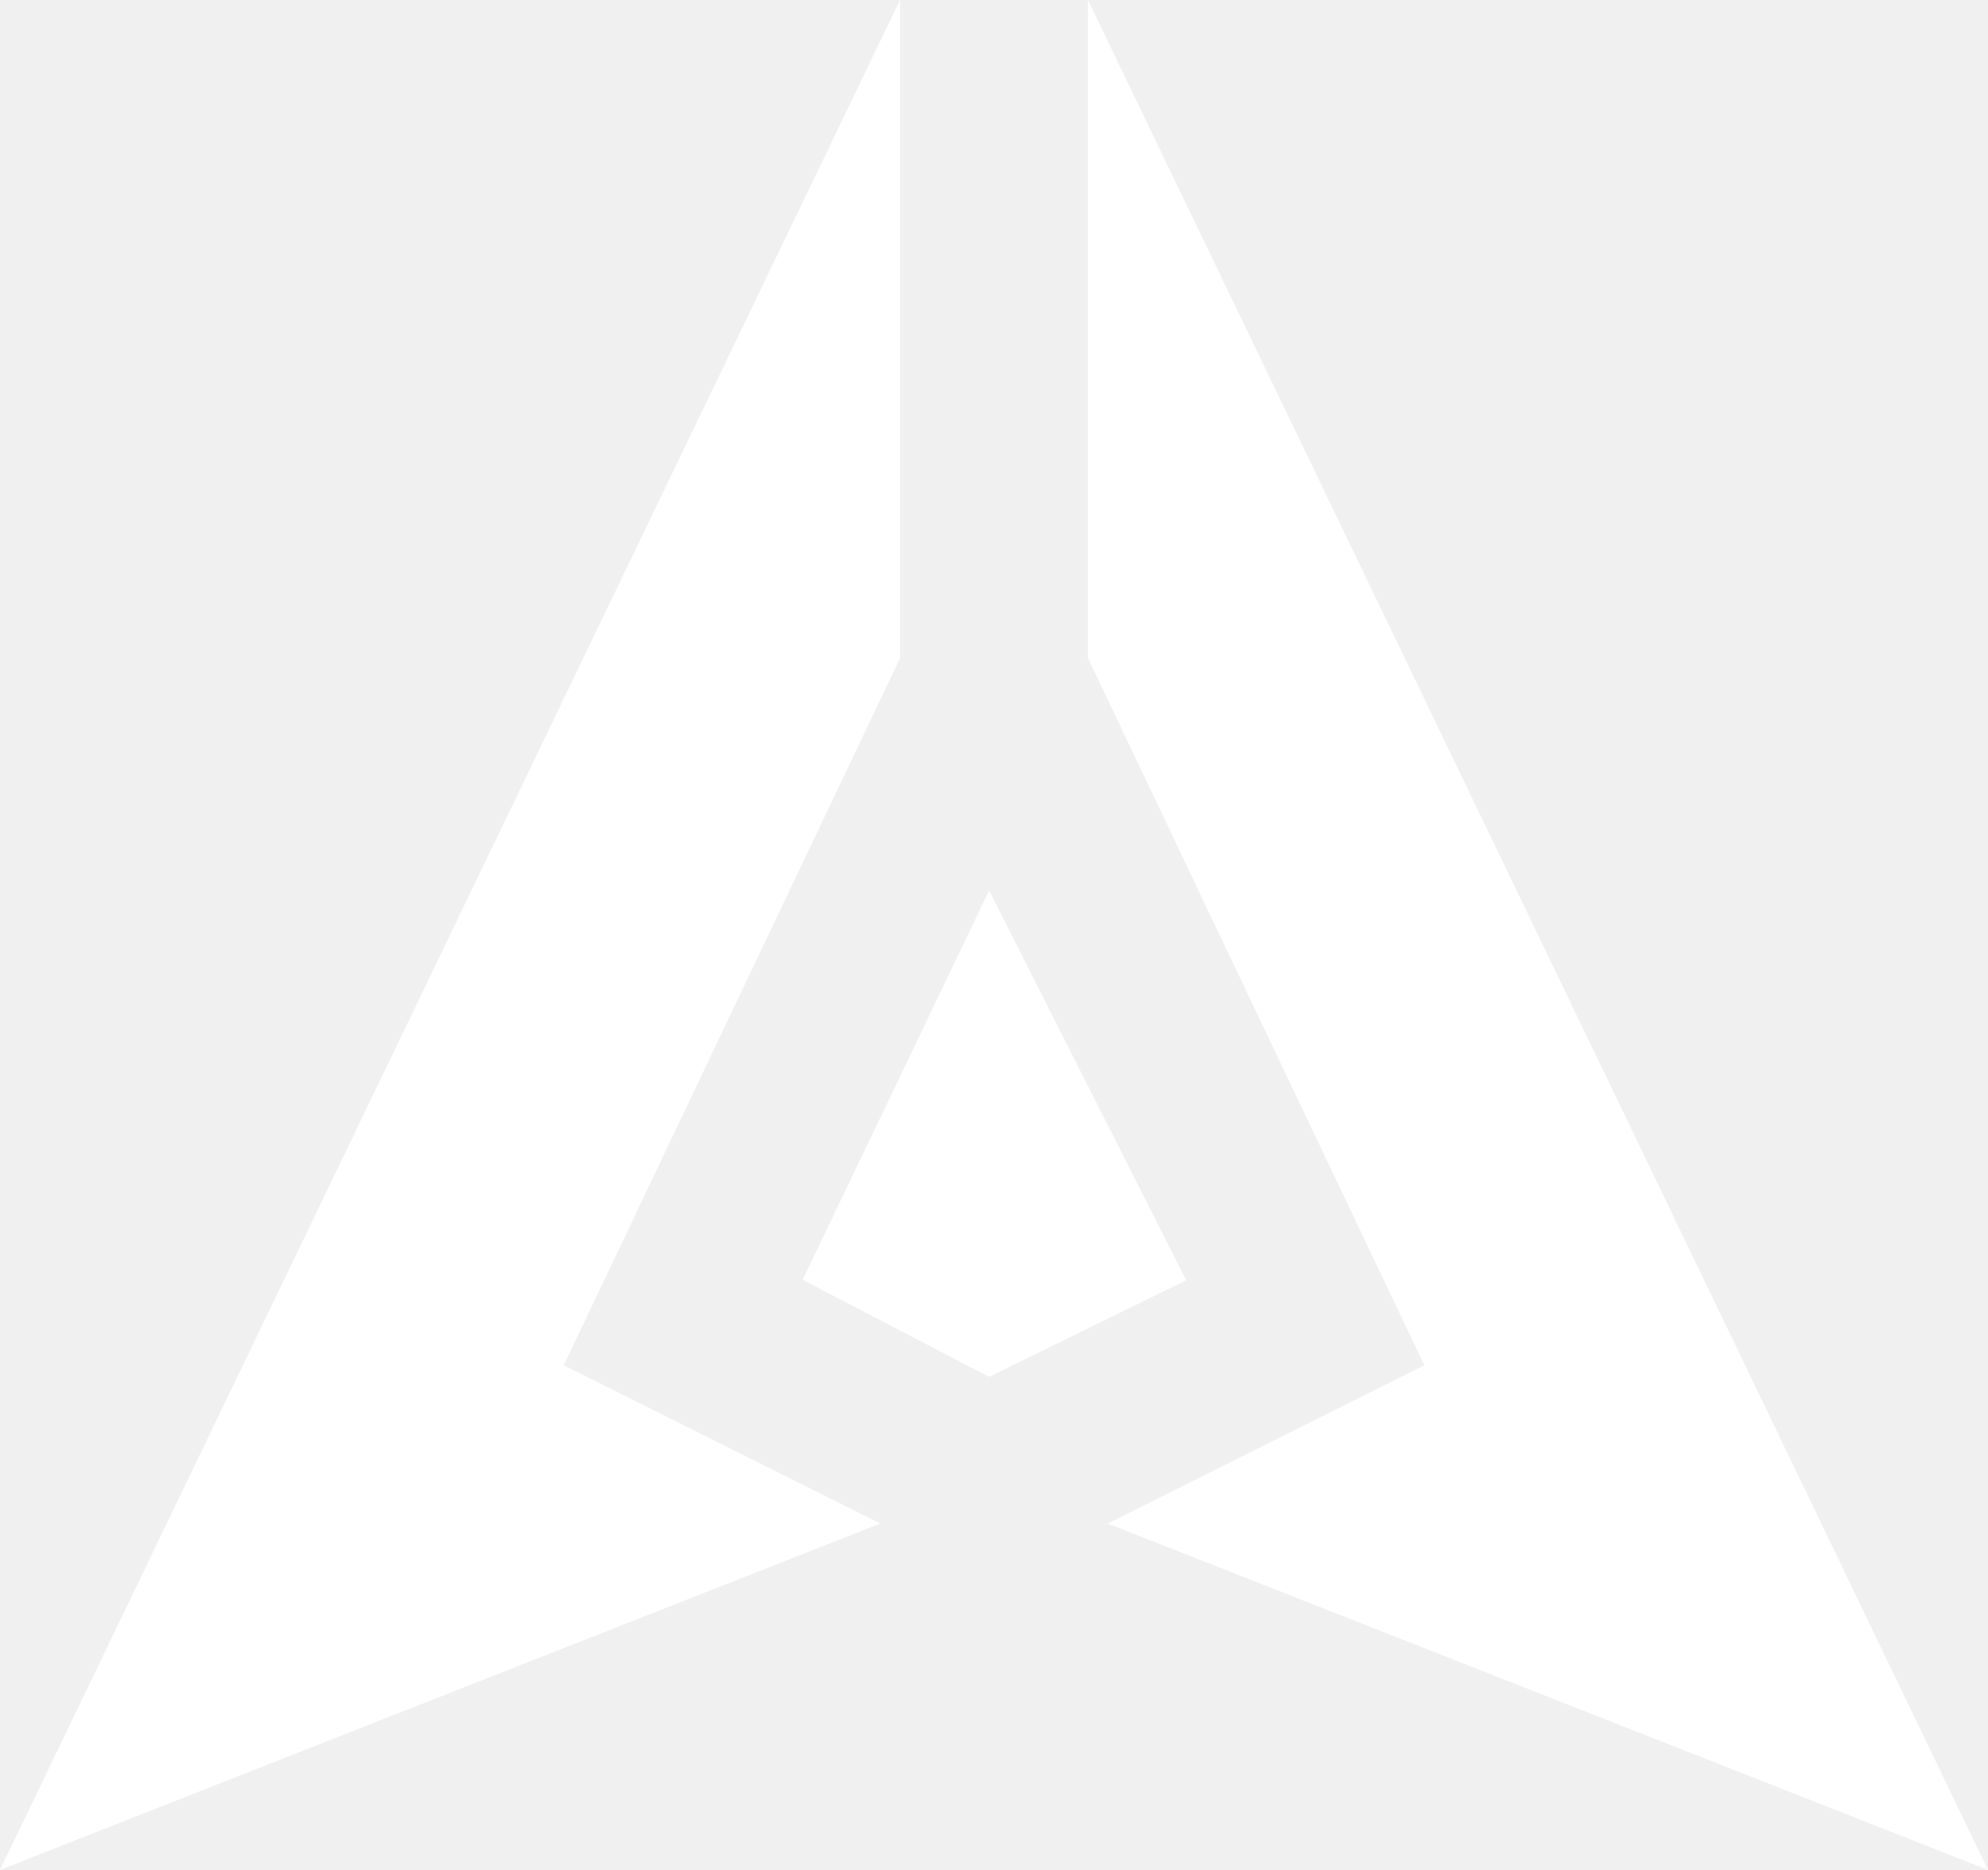
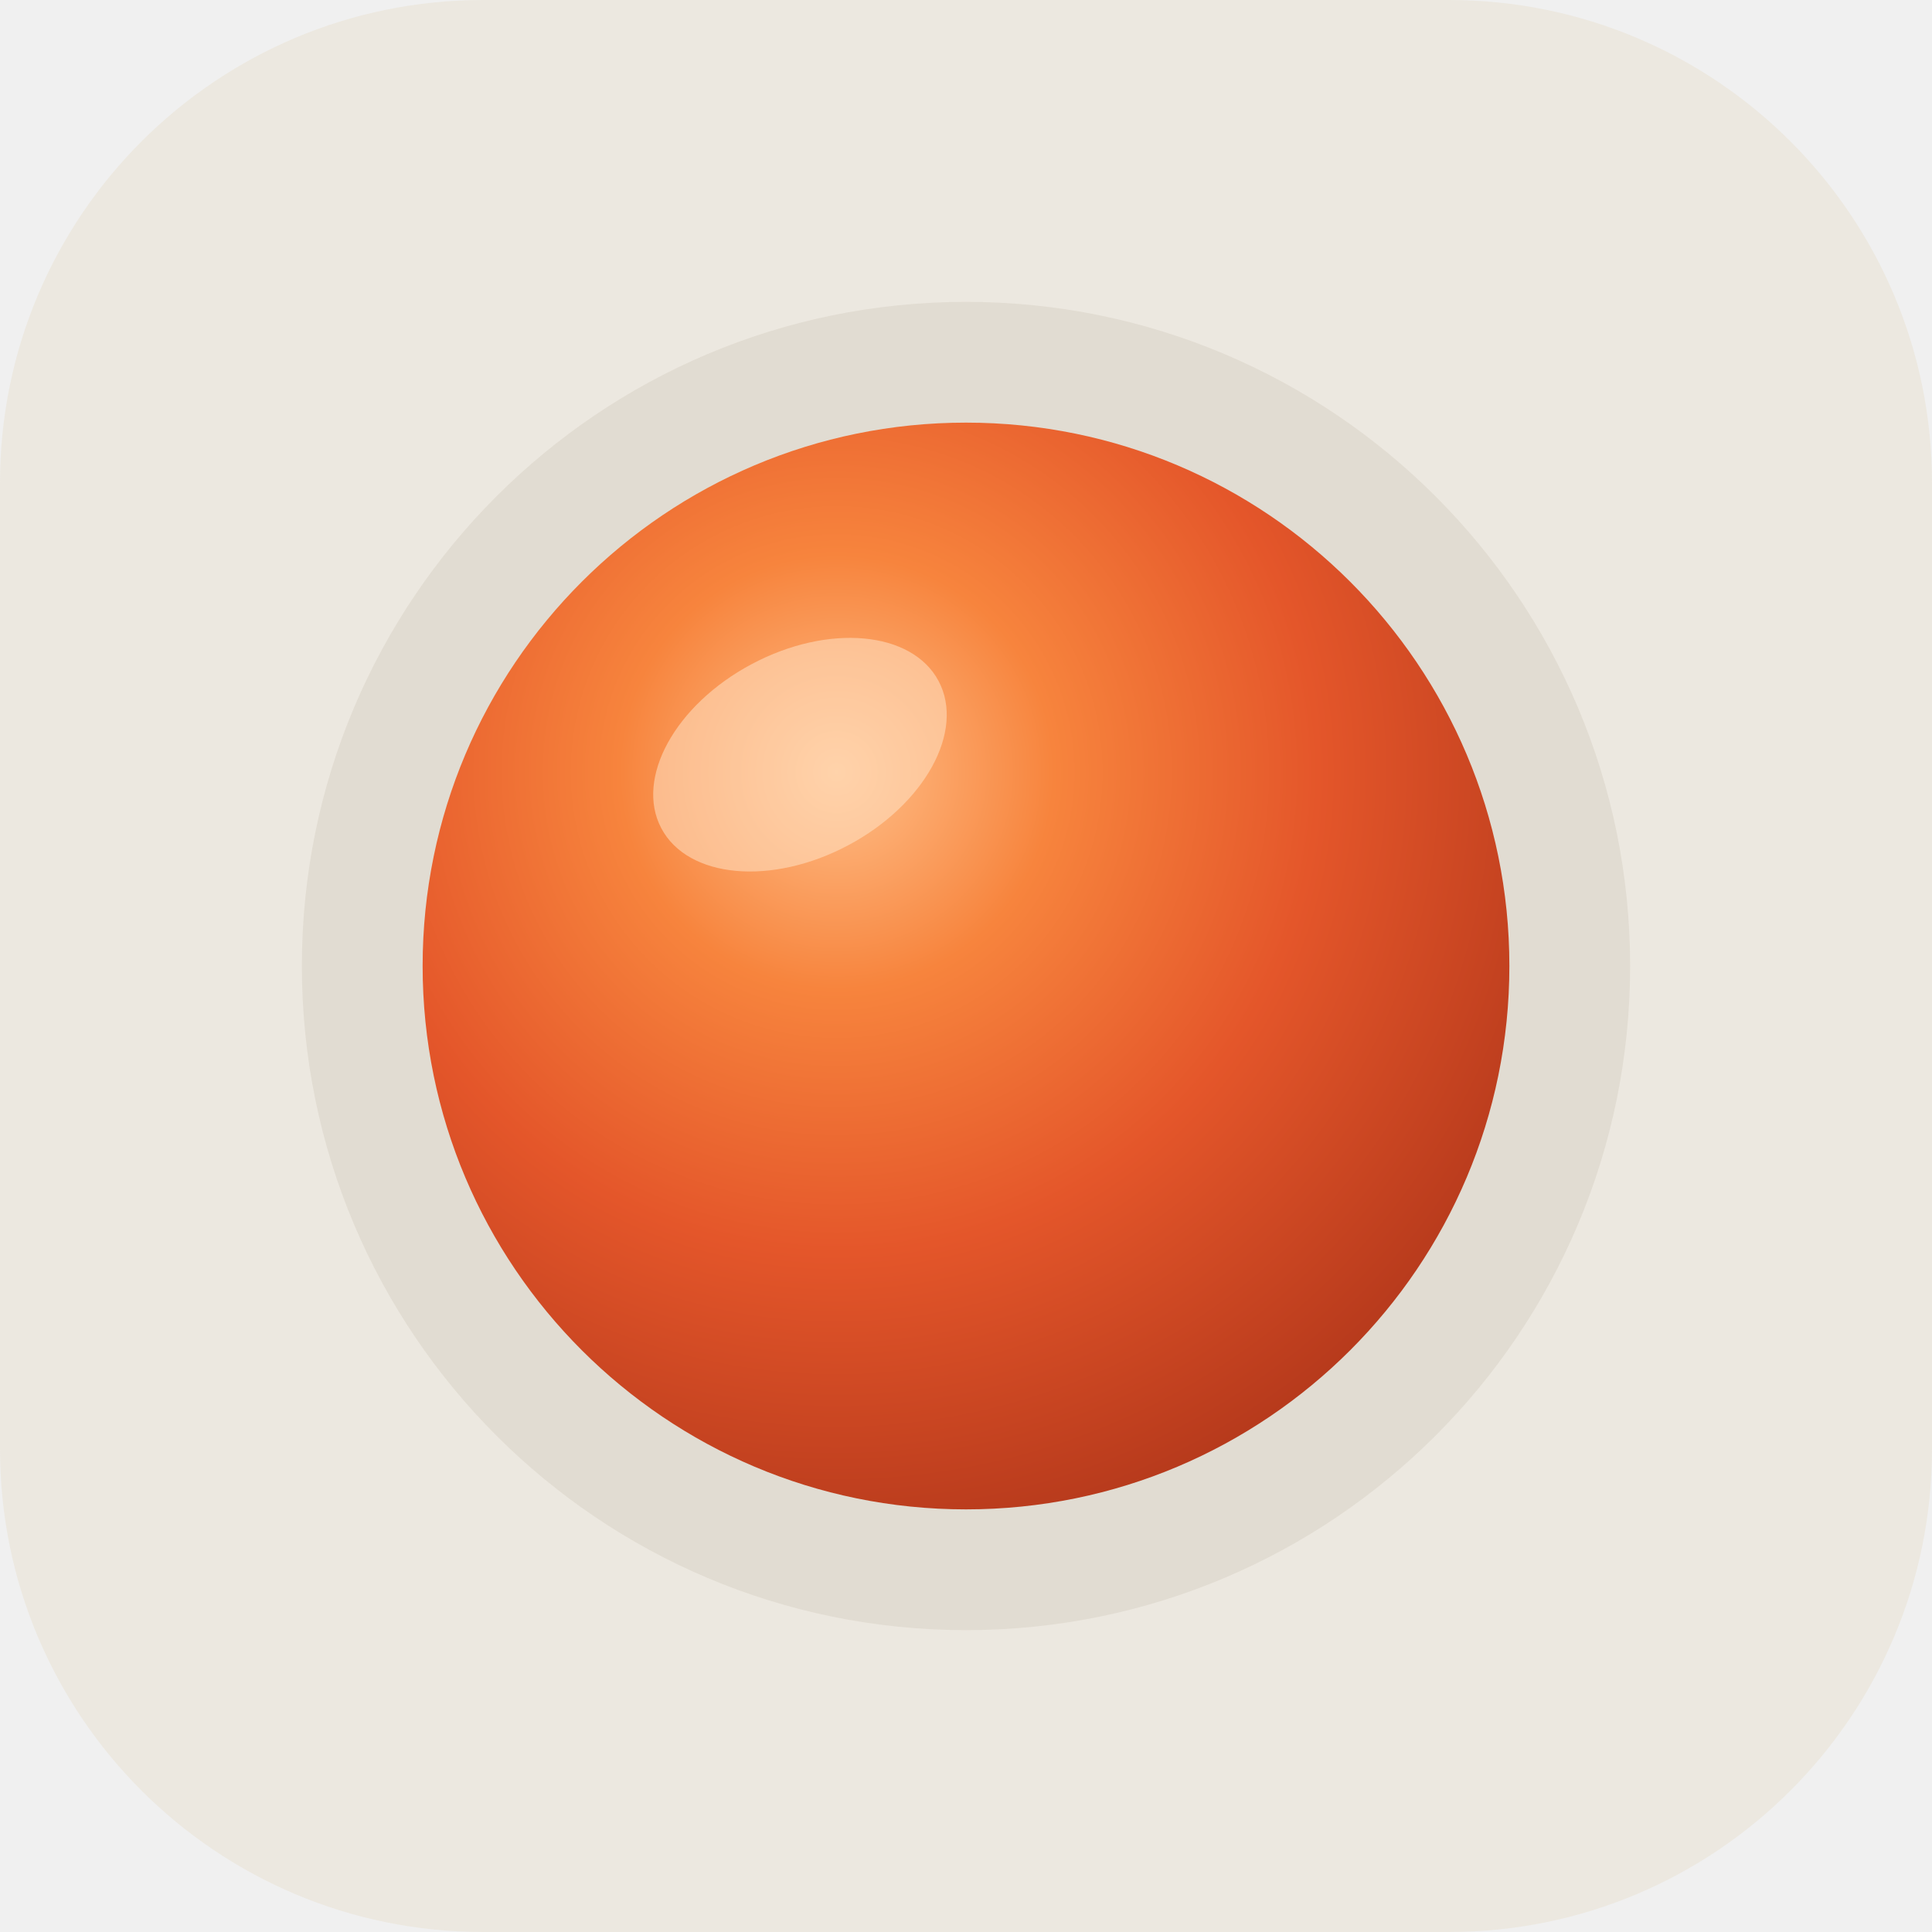
- <svg xmlns="http://www.w3.org/2000/svg" viewBox="0 0 97.76 91.93">
-   <path fill="#FFFFFF" d="M44.26 32.35L27.72 67.12L43.29 74.9L0 91.93L44.26 0L44.26 32.35ZM53.5 32.35L70.04 67.12L54.47 74.9L97.76 91.93L53.5 0L53.5 32.35ZM48.64 43.78L58.33 62.94L48.64 67.69L39.47 62.92L48.64 43.78Z" />
+ <svg xmlns="http://www.w3.org/2000/svg" viewBox="0 0 64 64">
+   <defs>
+     <radialGradient id="b" cx="38%" cy="32%" r="72%">
+       <stop offset="0%" stop-color="#FFC08A" />
+       <stop offset="28%" stop-color="#F7843D" />
+       <stop offset="62%" stop-color="#E4562A" />
+       <stop offset="100%" stop-color="#B73A1C" />
+     </radialGradient>
+   </defs>
+   <rect width="64" height="64" rx="16" fill="#ECE8E0" />
+   <circle cx="32" cy="32" r="22" fill="#D9D2C6" opacity="0.55" />
+   <circle cx="32" cy="32" r="18" fill="url(#b)" />
+   <ellipse cx="26.5" cy="25" rx="5.2" ry="3.4" fill="#FFE2C4" opacity="0.55" transform="rotate(-28 26.5 25)" />
</svg>
